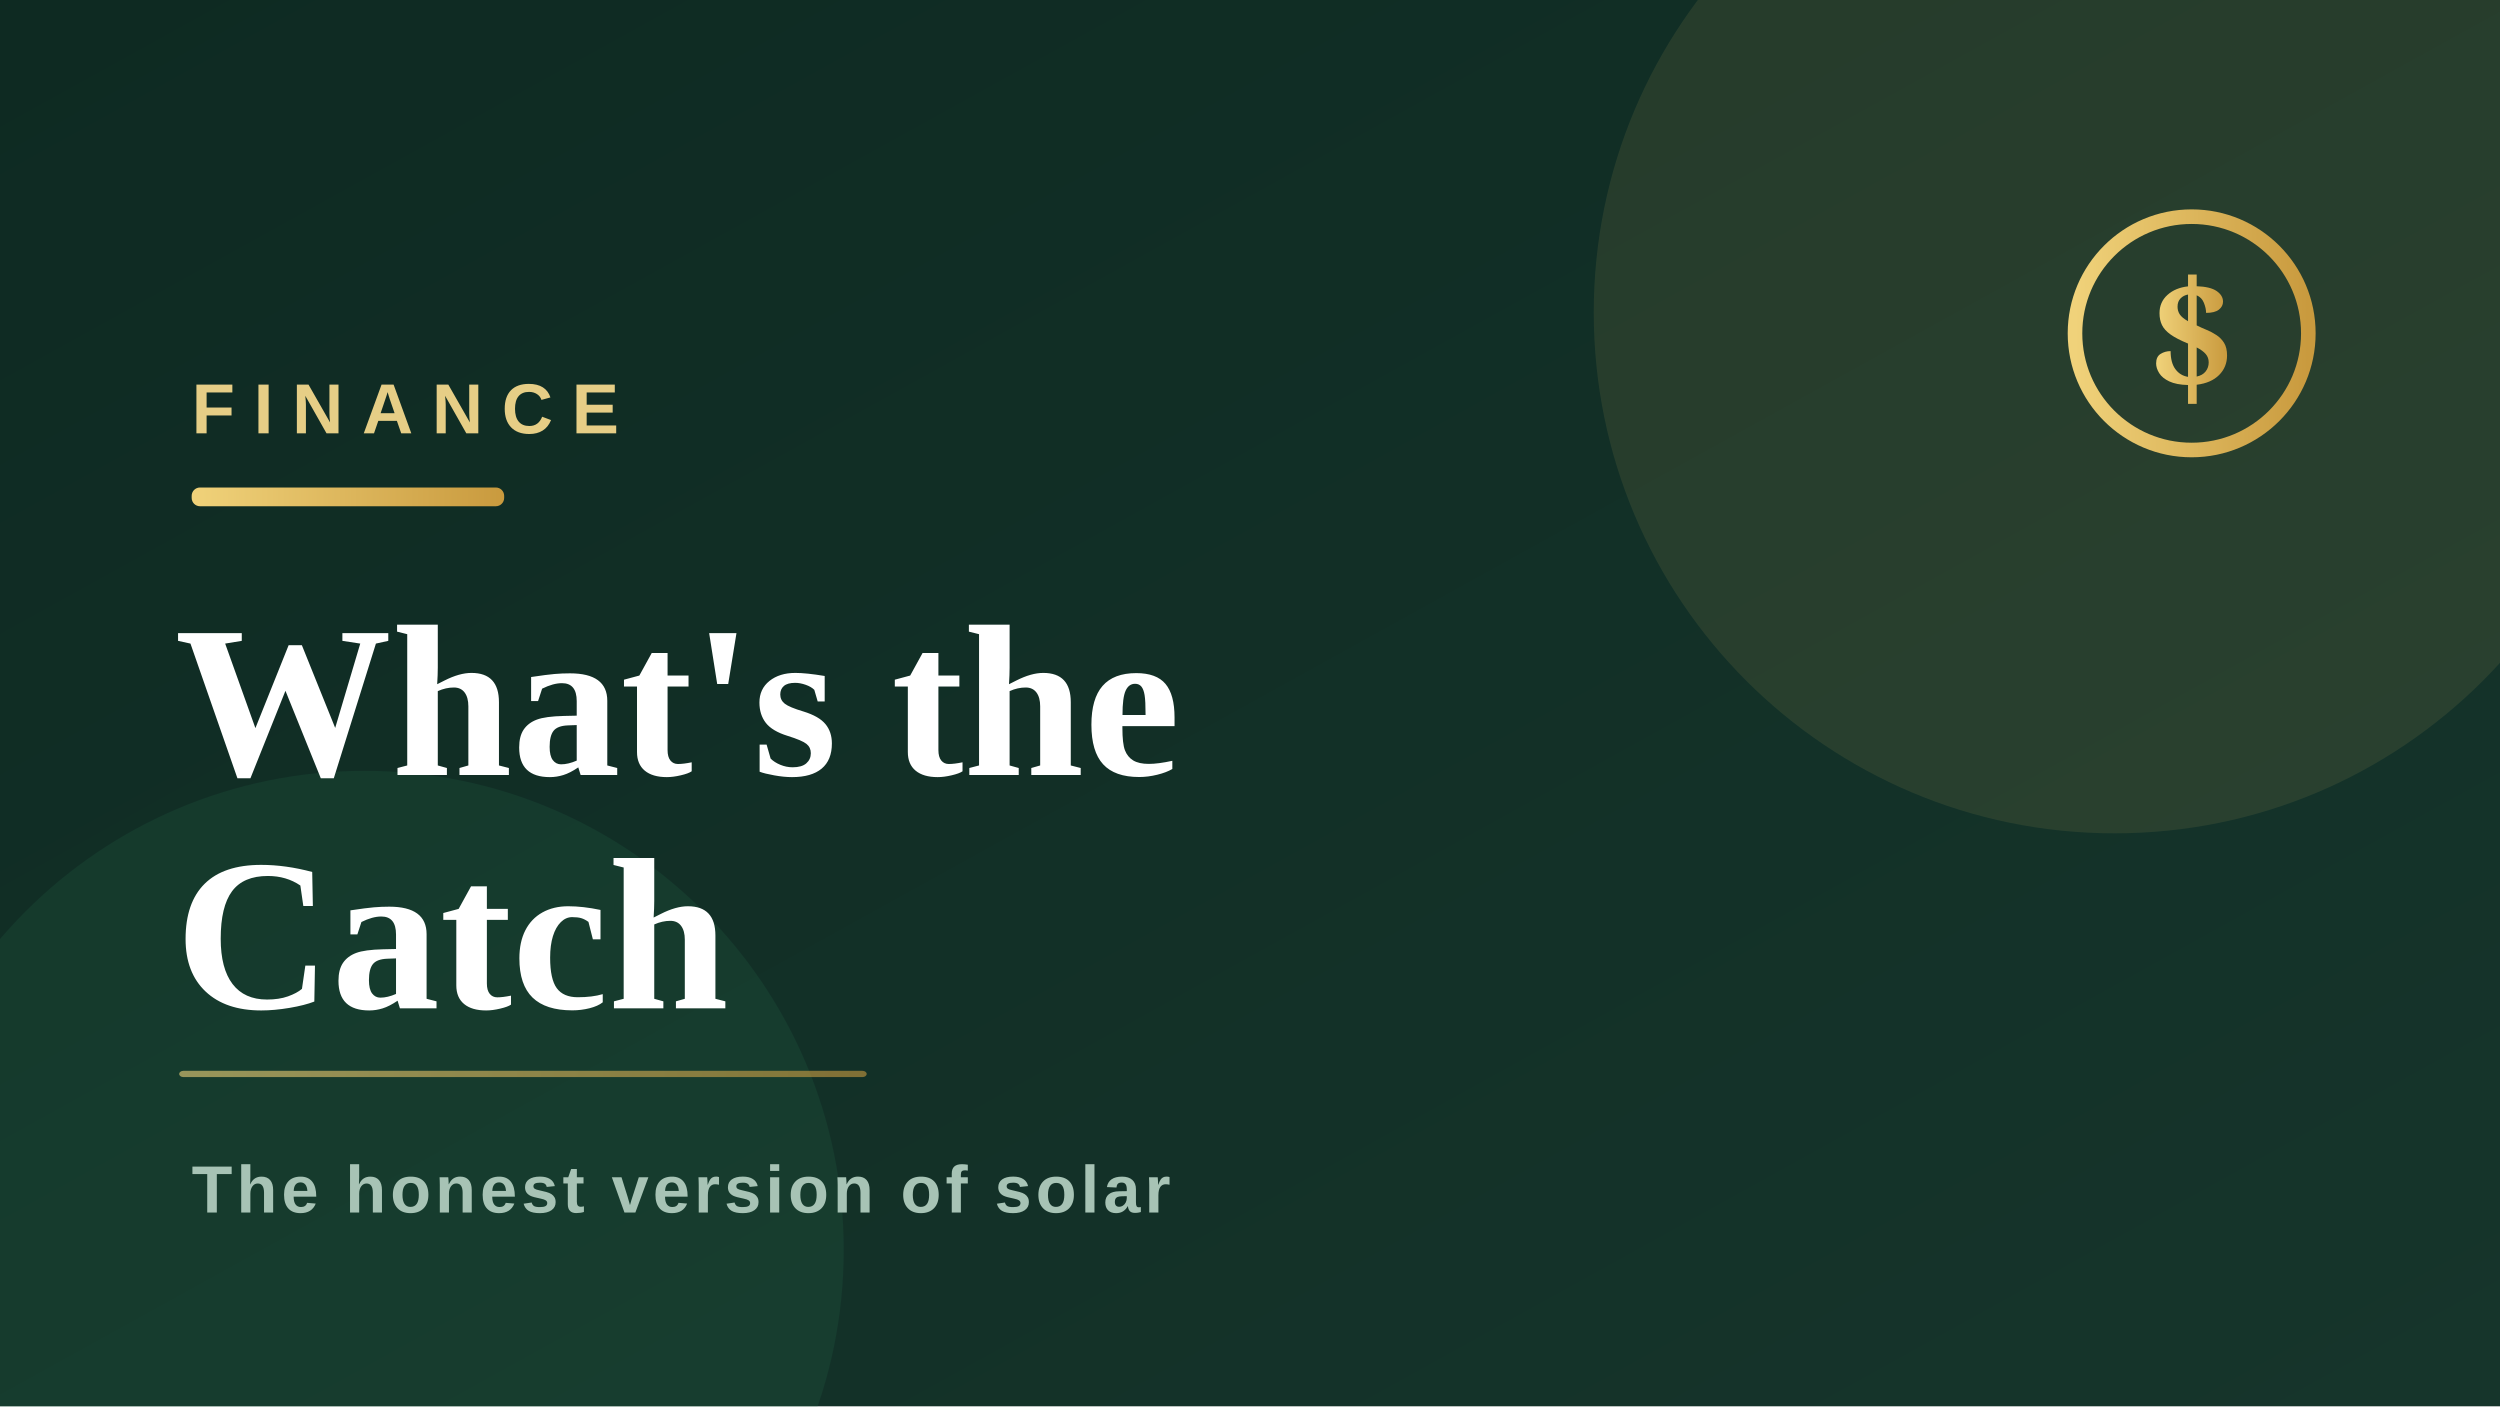
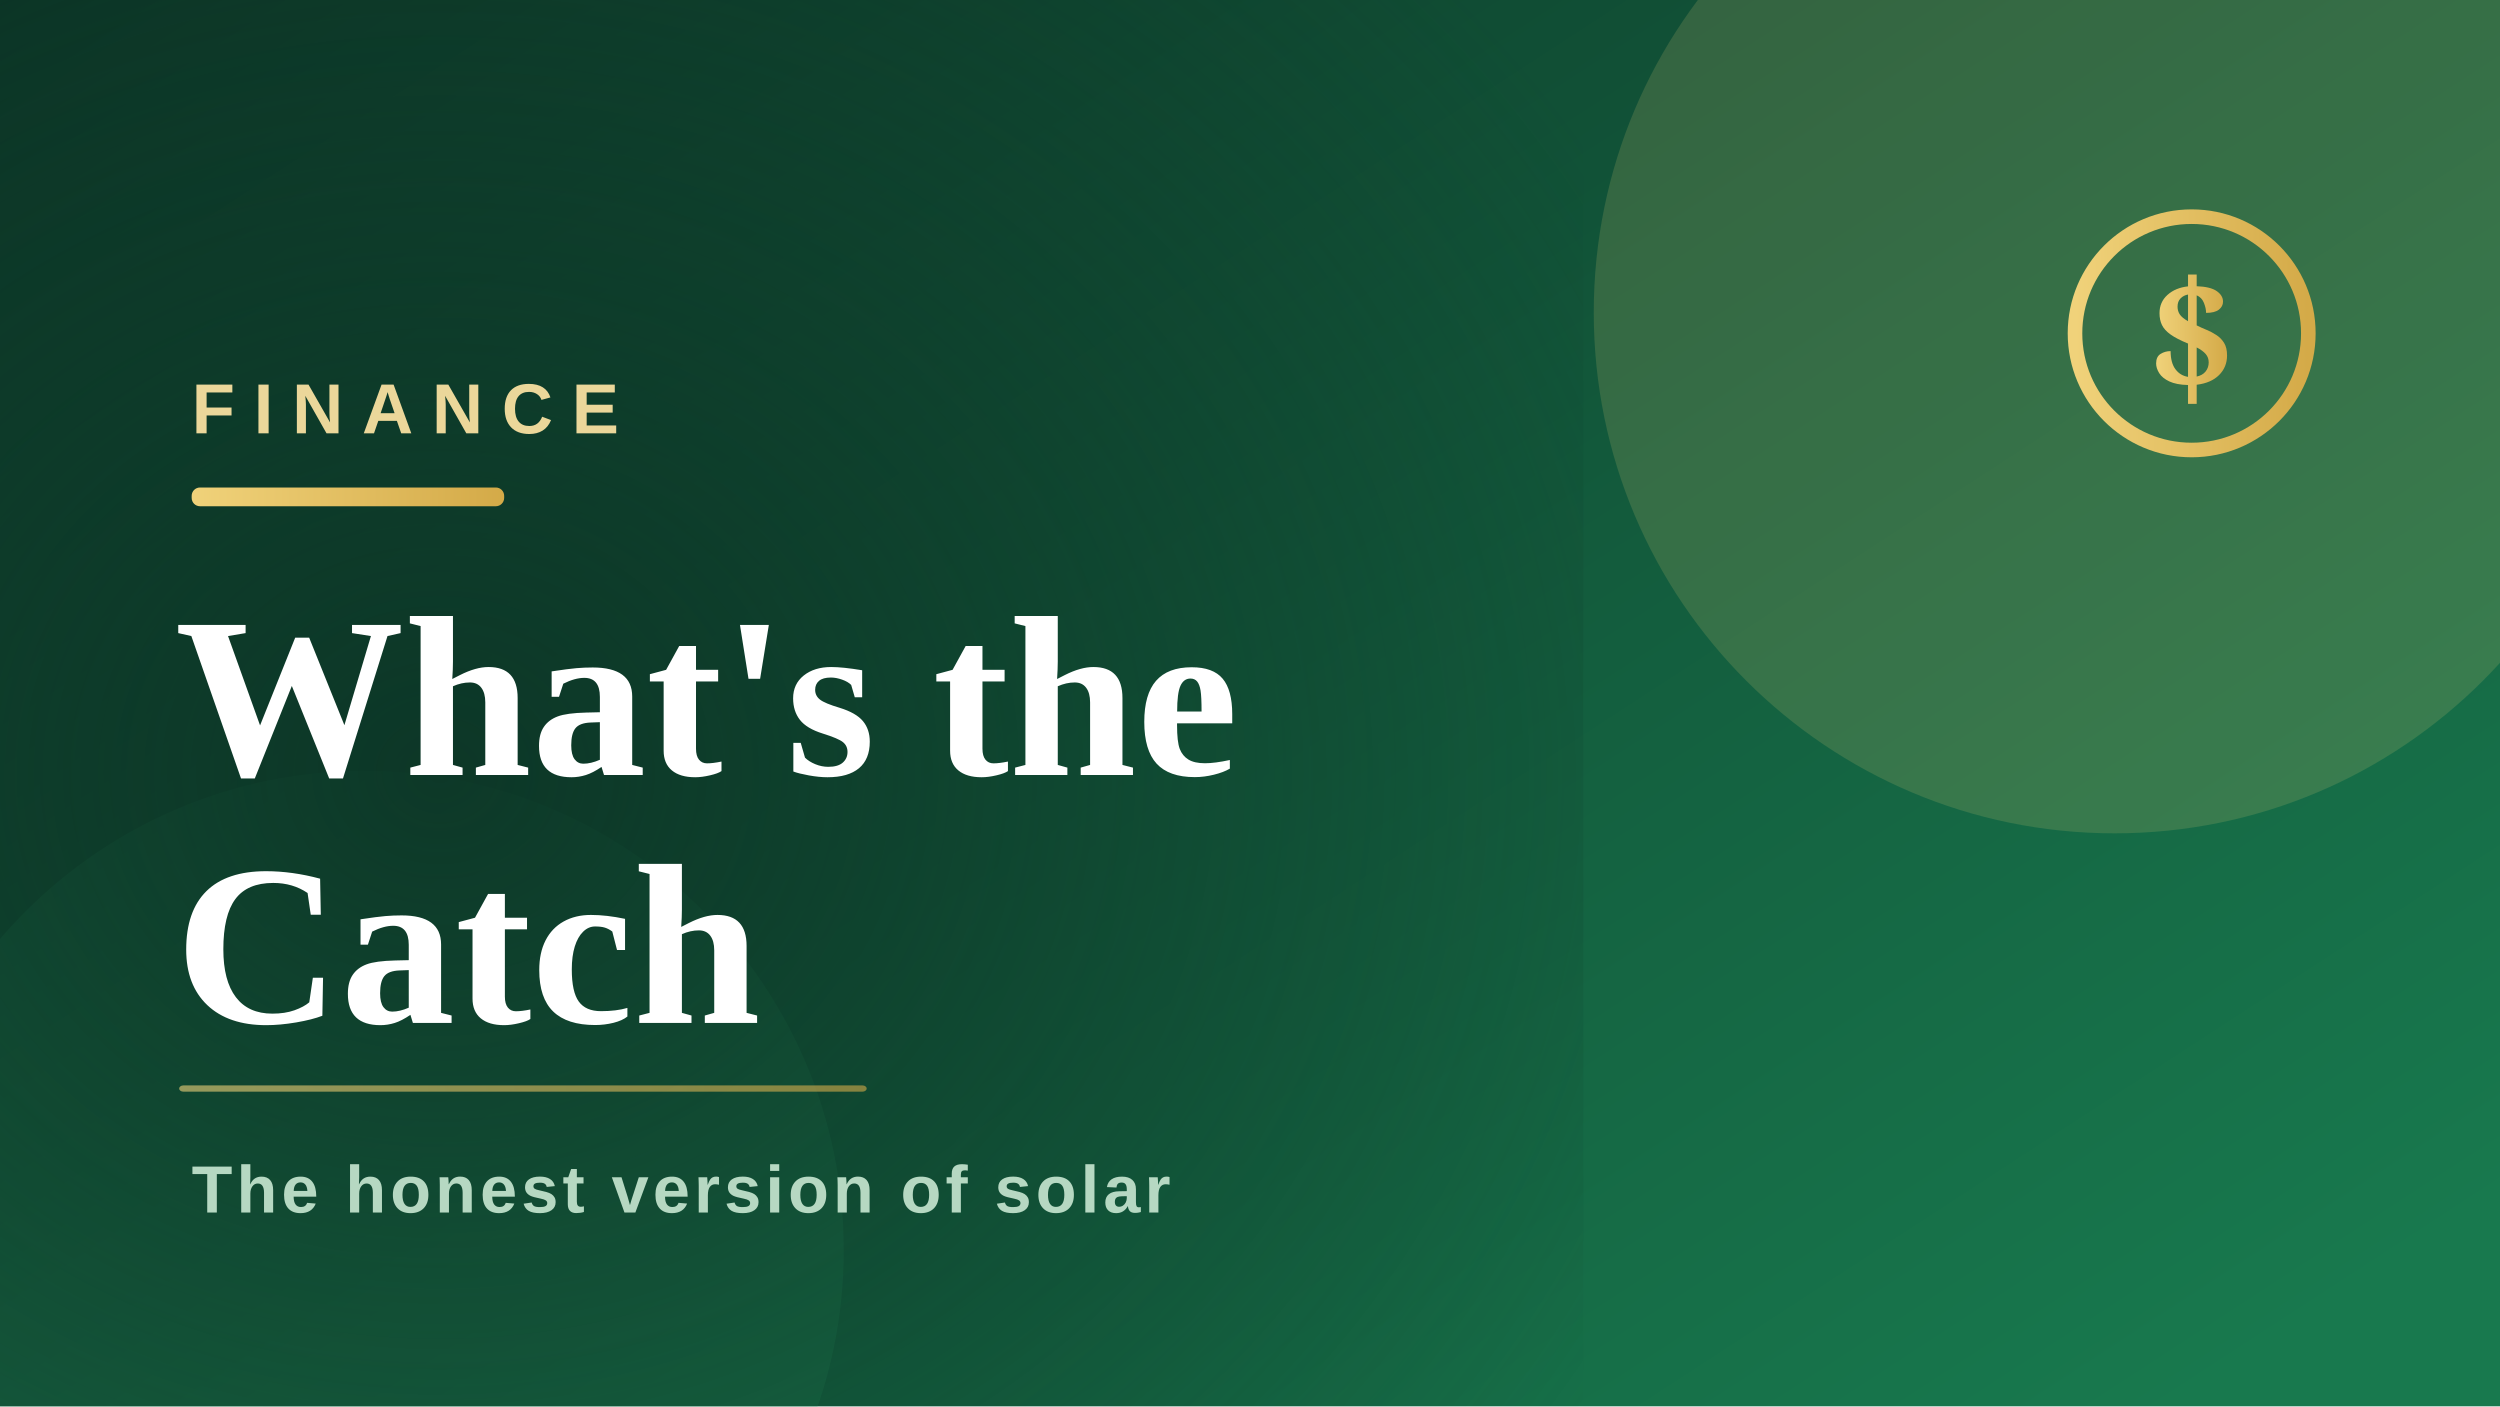
<svg xmlns="http://www.w3.org/2000/svg" viewBox="0 0 1200 675" width="1200" height="675">
  <defs>
-     <linearGradient id="bg" x1="0" y1="0" x2="1" y2="1">
-       <stop offset="0" stop-color="#0E2A22" />
-       <stop offset="1" stop-color="#16352B" />
+     <linearGradient id="bg" x1="0" y1="0" x2="1" y2="0.85">
+       <stop offset="0" stop-color="#0C3526" />
+       <stop offset="1" stop-color="#18794E" />
    </linearGradient>
    <linearGradient id="acc" x1="0" y1="0" x2="1" y2="0">
      <stop offset="0" stop-color="#F0D27A" />
-       <stop offset="1" stop-color="#C99A3E" />
+       <stop offset="1" stop-color="#D4AA48" />
    </linearGradient>
+     <radialGradient id="shade" cx="0.28" cy="0.55" r="0.85">
+       <stop offset="0" stop-color="#0C3526" stop-opacity="0.92" />
+       <stop offset="1" stop-color="#0C3526" stop-opacity="0" />
+     </radialGradient>
  </defs>
  <rect width="1200" height="675" fill="url(#bg)" />
-   <circle cx="1015" cy="150" r="250" fill="#E8C66B" opacity="0.10" />
-   <circle cx="175" cy="600" r="230" fill="#2C8A5E" opacity="0.13" />
+   <circle cx="1015" cy="150" r="250" fill="#F0D27A" opacity="0.16" />
+   <circle cx="175" cy="600" r="230" fill="#2FA86A" opacity="0.18" />
+   <rect width="760" height="675" fill="url(#shade)" />
  <g transform="translate(992,100)">
    <circle cx="60" cy="60" r="56" fill="none" stroke="url(#acc)" stroke-width="7" />
    <text x="60" y="88" text-anchor="middle" font-family="Georgia,serif" font-size="74" font-weight="700" fill="url(#acc)">$</text>
  </g>
-   <text x="92" y="208" fill="#E6CE86" font-family="'Helvetica Neue',Arial,sans-serif" font-size="34" font-weight="700" letter-spacing="9">FINANCE</text>
+   <text x="92" y="208" fill="#EBD79A" font-family="'Helvetica Neue',Arial,sans-serif" font-size="34" font-weight="700" letter-spacing="9">FINANCE</text>
  <rect x="92" y="234" width="150" height="9" rx="4" fill="url(#acc)" />
-   <text x="84" y="372" fill="#FFFFFF" font-family="Georgia,'Times New Roman',serif" font-size="104" font-weight="700">What's the</text>
-   <text x="84" y="484" fill="#FFFFFF" font-family="Georgia,'Times New Roman',serif" font-size="104" font-weight="700">Catch</text>
-   <rect x="86" y="514" width="330" height="3" rx="2" fill="url(#acc)" opacity="0.6" />
-   <text x="92" y="582" fill="#A7C3B5" font-family="'Helvetica Neue',Arial,sans-serif" font-size="32" font-weight="600" letter-spacing="2">The honest version of solar</text>
+   <text x="84" y="372" fill="#FFFFFF" font-family="Georgia,'Times New Roman',serif" font-size="110" font-weight="700">What's the</text>
+   <text x="84" y="491" fill="#FFFFFF" font-family="Georgia,'Times New Roman',serif" font-size="110" font-weight="700">Catch</text>
+   <rect x="86" y="521" width="330" height="3" rx="2" fill="url(#acc)" opacity="0.6" />
+   <text x="92" y="582" fill="#B6D8C2" font-family="'Helvetica Neue',Arial,sans-serif" font-size="32" font-weight="600" letter-spacing="2">The honest version of solar</text>
</svg>
